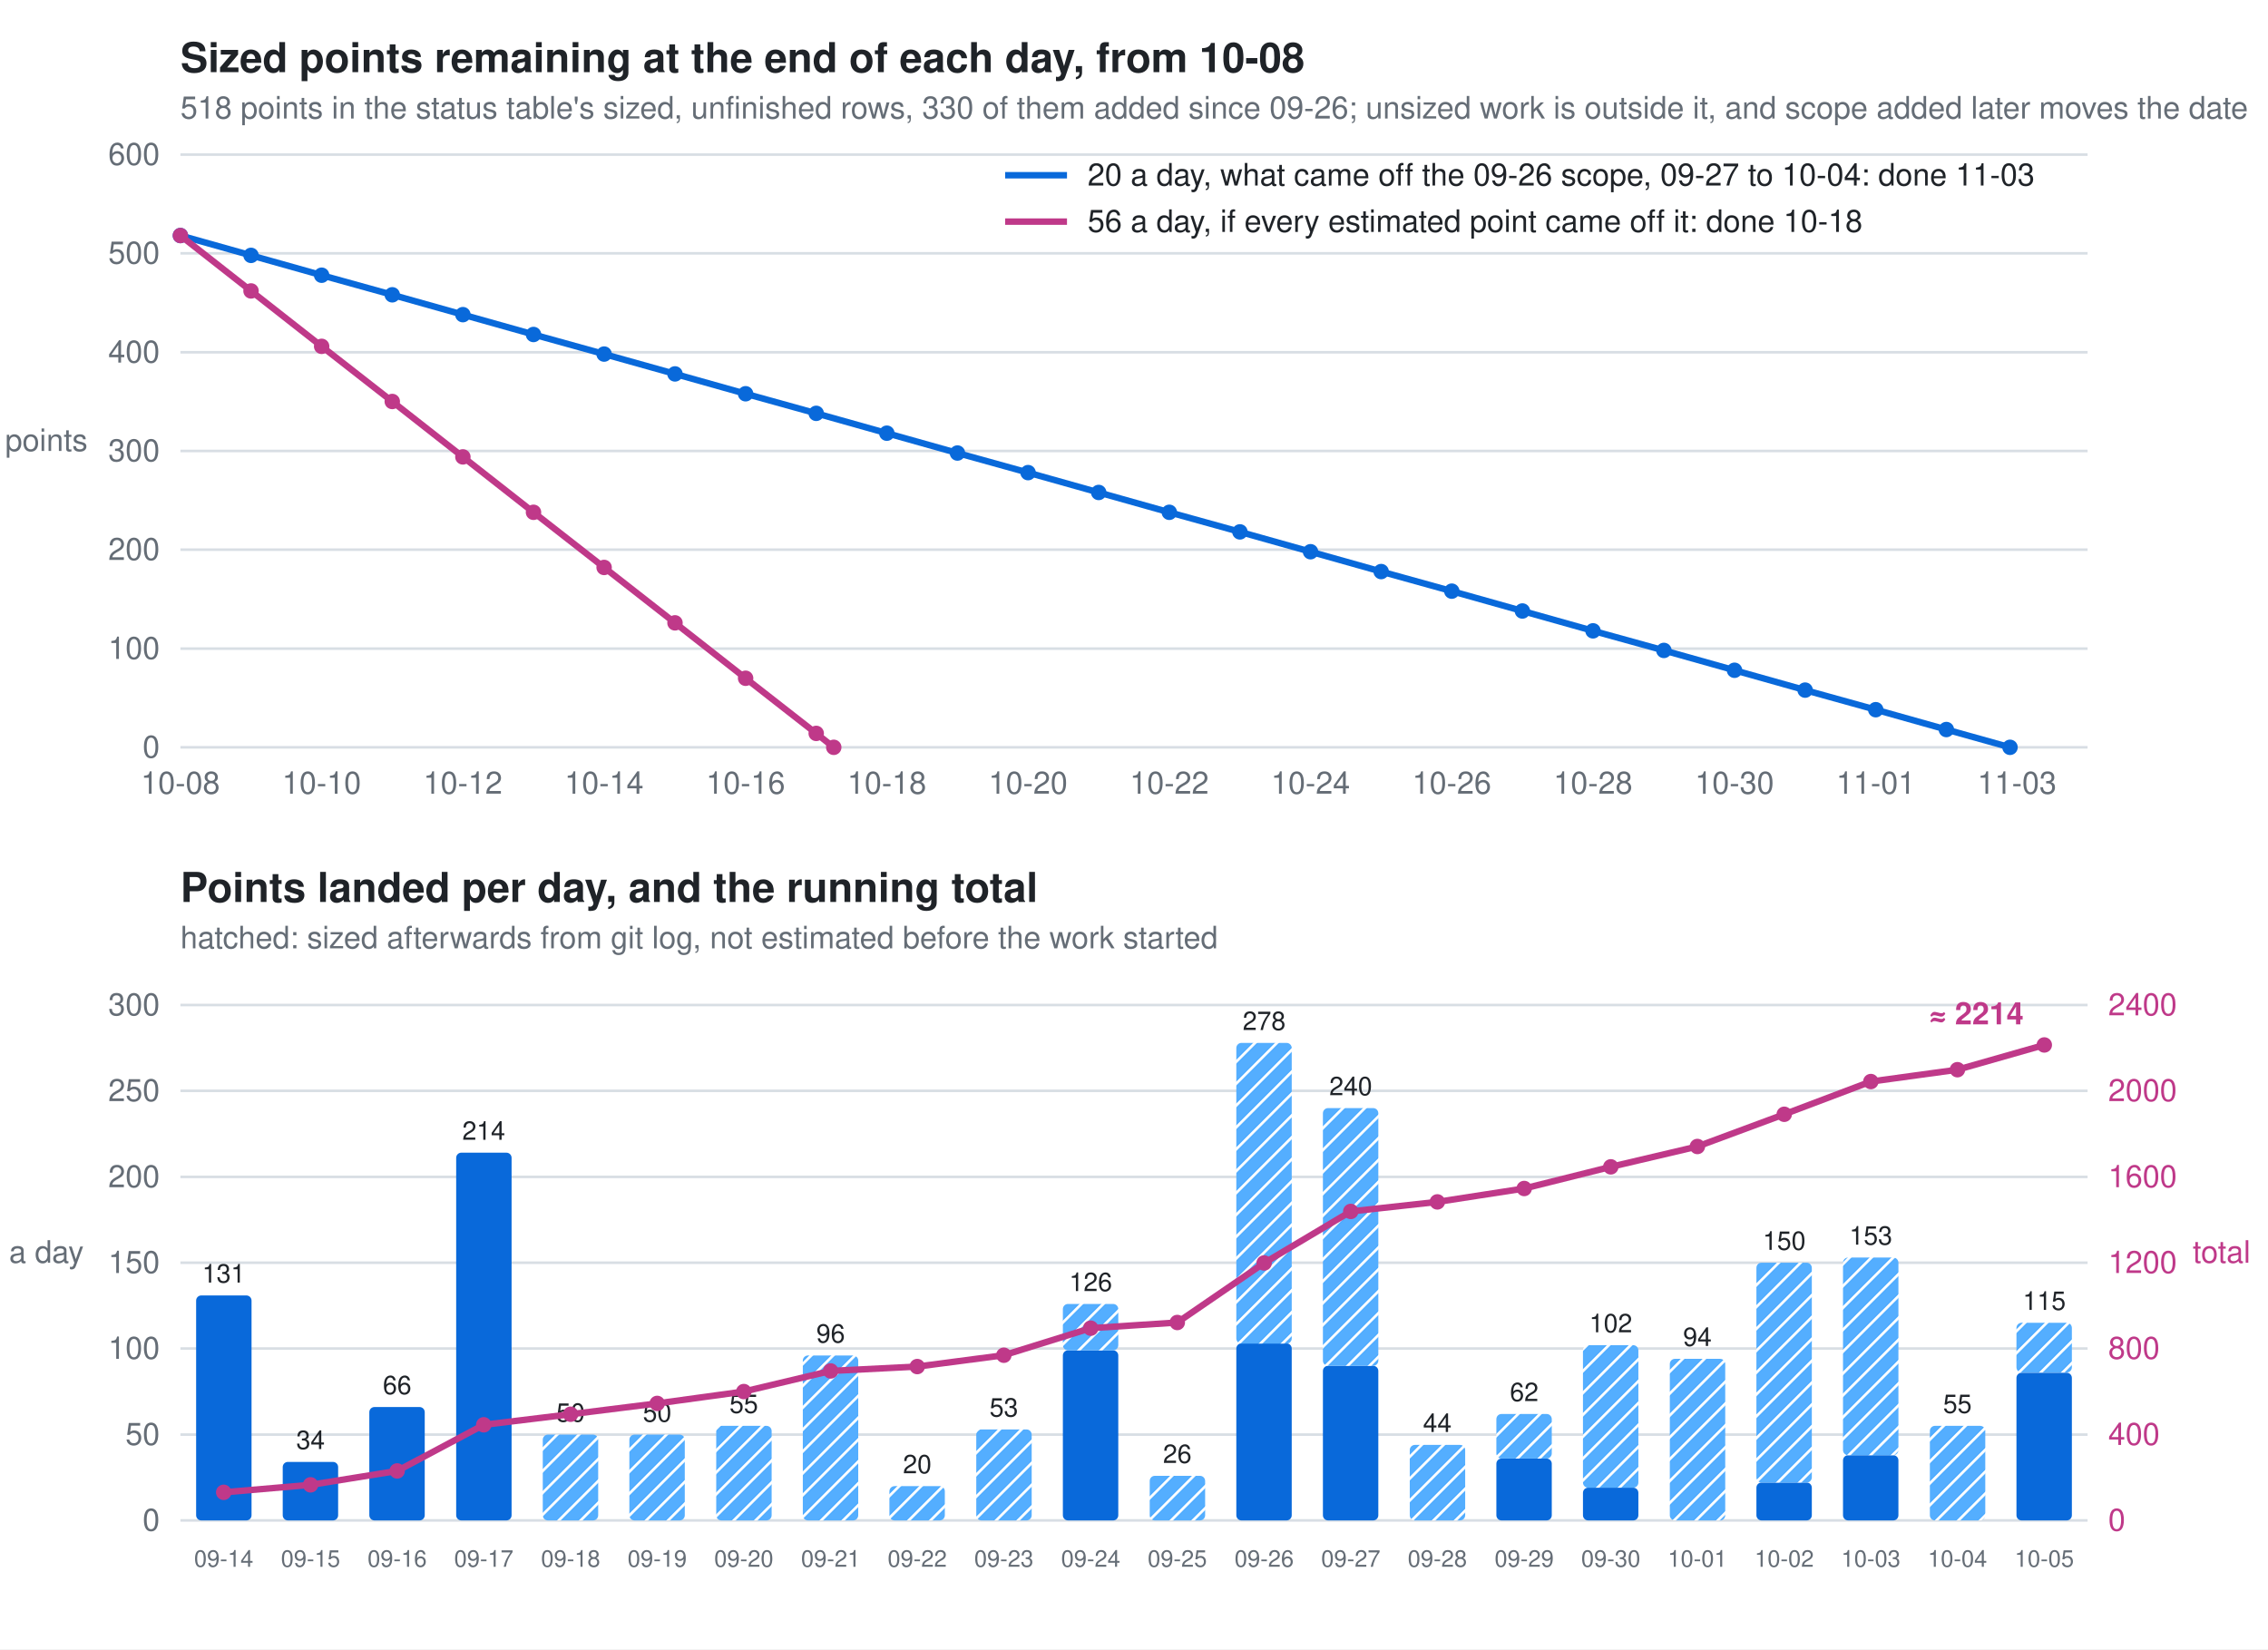
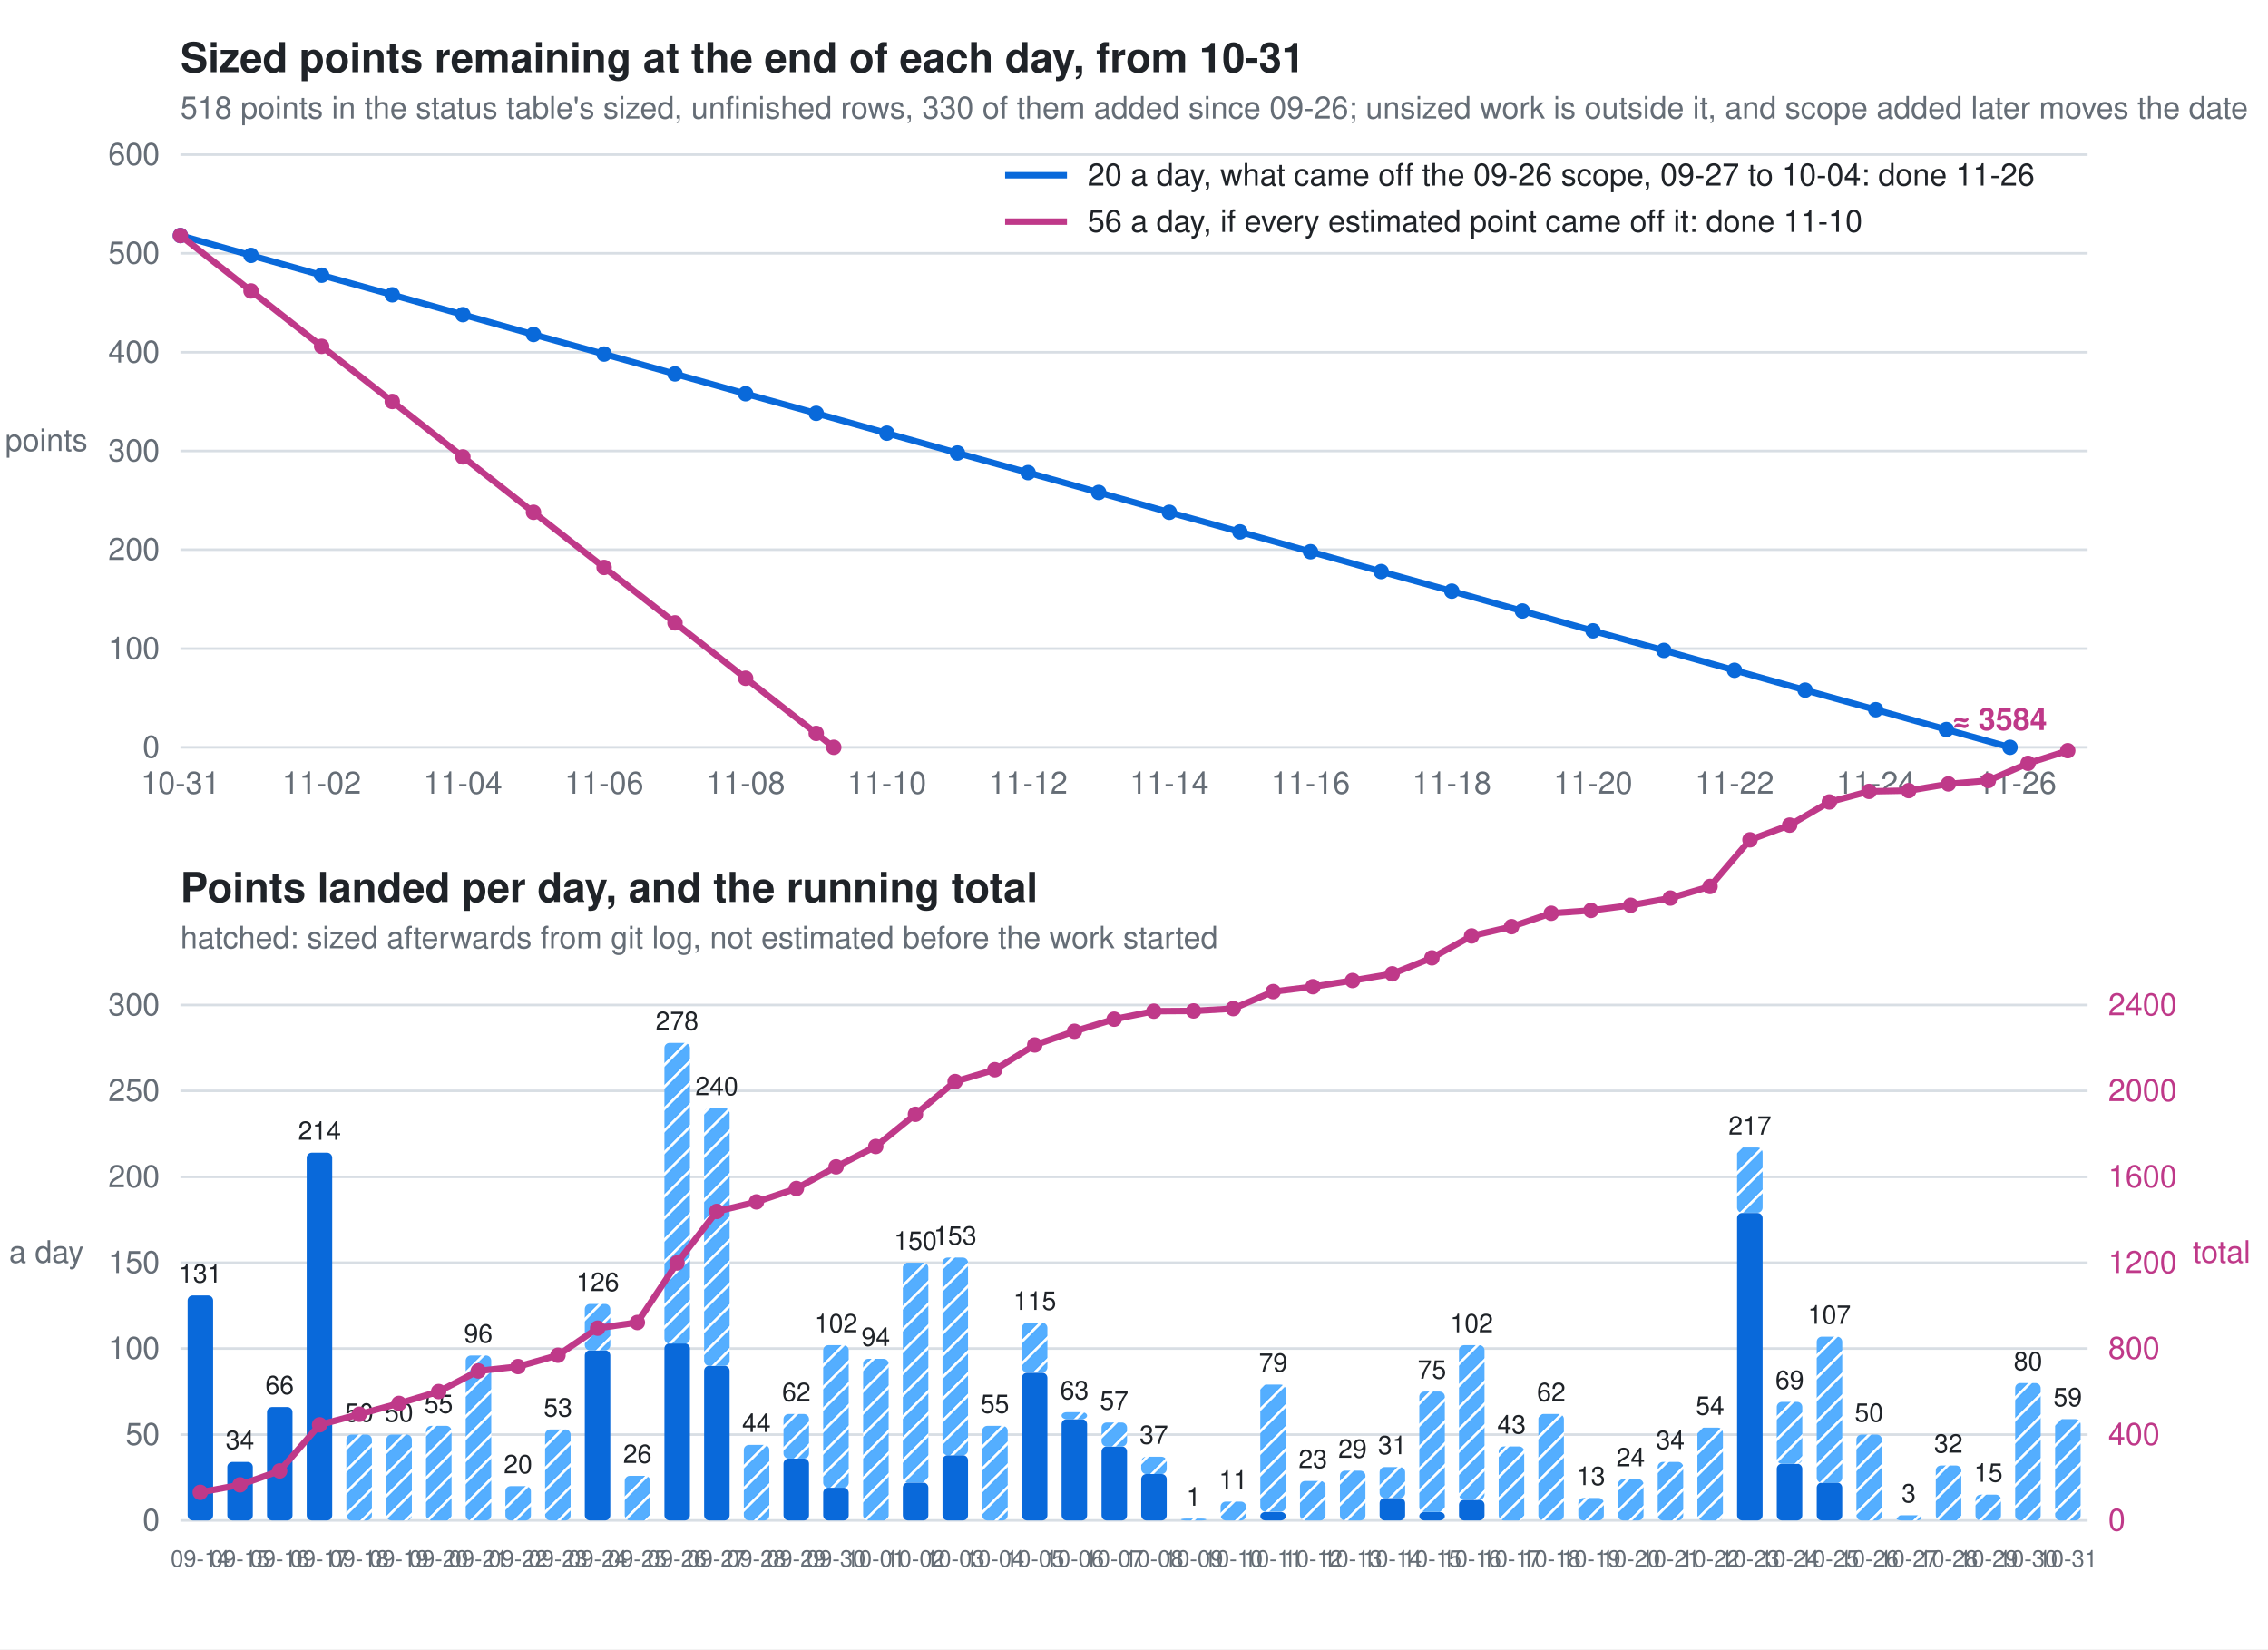
<svg xmlns="http://www.w3.org/2000/svg" width="880" height="640" viewBox="0 0 880 640" font-family="system-ui, -apple-system, 'Segoe UI', Helvetica, Arial, sans-serif" font-size="12" fill="#1f2328">
  <rect width="880" height="640" fill="#ffffff" />
-   <text x="70.0" y="28.0" text-anchor="start" font-size="16" fill="#1f2328" font-weight="bold">Sized points remaining at the end of each day, from 10-08</text>
+   <text x="70.0" y="28.0" text-anchor="start" font-size="16" fill="#1f2328" font-weight="bold">Sized points remaining at the end of each day, from 10-31</text>
  <text x="70.0" y="46.0" text-anchor="start" font-size="12" fill="#656d76" font-weight="normal">518 points in the status table's sized, unfinished rows, 330 of them added since 09-26; unsized work is outside it, and scope added later moves the date</text>
  <line x1="70.0" y1="290.0" x2="810.0" y2="290.0" stroke="#d8dee4" stroke-width="1" />
  <text x="62.0" y="294.0" text-anchor="end" font-size="12" fill="#656d76" font-weight="normal">0</text>
  <line x1="70.0" y1="251.7" x2="810.0" y2="251.7" stroke="#d8dee4" stroke-width="1" />
  <text x="62.0" y="255.7" text-anchor="end" font-size="12" fill="#656d76" font-weight="normal">100</text>
  <line x1="70.0" y1="213.3" x2="810.0" y2="213.3" stroke="#d8dee4" stroke-width="1" />
  <text x="62.0" y="217.3" text-anchor="end" font-size="12" fill="#656d76" font-weight="normal">200</text>
  <line x1="70.0" y1="175.0" x2="810.0" y2="175.0" stroke="#d8dee4" stroke-width="1" />
  <text x="62.0" y="179.0" text-anchor="end" font-size="12" fill="#656d76" font-weight="normal">300</text>
  <line x1="70.0" y1="136.7" x2="810.0" y2="136.7" stroke="#d8dee4" stroke-width="1" />
  <text x="62.0" y="140.7" text-anchor="end" font-size="12" fill="#656d76" font-weight="normal">400</text>
  <line x1="70.0" y1="98.3" x2="810.0" y2="98.3" stroke="#d8dee4" stroke-width="1" />
  <text x="62.0" y="102.3" text-anchor="end" font-size="12" fill="#656d76" font-weight="normal">500</text>
  <line x1="70.0" y1="60.0" x2="810.0" y2="60.0" stroke="#d8dee4" stroke-width="1" />
  <text x="62.0" y="64.0" text-anchor="end" font-size="12" fill="#656d76" font-weight="normal">600</text>
-   <text x="70.0" y="308.0" text-anchor="middle" font-size="12" fill="#656d76" font-weight="normal">10-08</text>
-   <text x="124.8" y="308.0" text-anchor="middle" font-size="12" fill="#656d76" font-weight="normal">10-10</text>
-   <text x="179.6" y="308.0" text-anchor="middle" font-size="12" fill="#656d76" font-weight="normal">10-12</text>
-   <text x="234.4" y="308.0" text-anchor="middle" font-size="12" fill="#656d76" font-weight="normal">10-14</text>
-   <text x="289.3" y="308.0" text-anchor="middle" font-size="12" fill="#656d76" font-weight="normal">10-16</text>
-   <text x="344.1" y="308.0" text-anchor="middle" font-size="12" fill="#656d76" font-weight="normal">10-18</text>
-   <text x="398.9" y="308.0" text-anchor="middle" font-size="12" fill="#656d76" font-weight="normal">10-20</text>
-   <text x="453.7" y="308.0" text-anchor="middle" font-size="12" fill="#656d76" font-weight="normal">10-22</text>
-   <text x="508.5" y="308.0" text-anchor="middle" font-size="12" fill="#656d76" font-weight="normal">10-24</text>
-   <text x="563.3" y="308.0" text-anchor="middle" font-size="12" fill="#656d76" font-weight="normal">10-26</text>
-   <text x="618.1" y="308.0" text-anchor="middle" font-size="12" fill="#656d76" font-weight="normal">10-28</text>
-   <text x="673.0" y="308.0" text-anchor="middle" font-size="12" fill="#656d76" font-weight="normal">10-30</text>
-   <text x="727.8" y="308.0" text-anchor="middle" font-size="12" fill="#656d76" font-weight="normal">11-01</text>
-   <text x="782.6" y="308.0" text-anchor="middle" font-size="12" fill="#656d76" font-weight="normal">11-03</text>
+   <text x="70.0" y="308.0" text-anchor="middle" font-size="12" fill="#656d76" font-weight="normal">10-31</text>
+   <text x="124.8" y="308.0" text-anchor="middle" font-size="12" fill="#656d76" font-weight="normal">11-02</text>
+   <text x="179.6" y="308.0" text-anchor="middle" font-size="12" fill="#656d76" font-weight="normal">11-04</text>
+   <text x="234.4" y="308.0" text-anchor="middle" font-size="12" fill="#656d76" font-weight="normal">11-06</text>
+   <text x="289.3" y="308.0" text-anchor="middle" font-size="12" fill="#656d76" font-weight="normal">11-08</text>
+   <text x="344.1" y="308.0" text-anchor="middle" font-size="12" fill="#656d76" font-weight="normal">11-10</text>
+   <text x="398.9" y="308.0" text-anchor="middle" font-size="12" fill="#656d76" font-weight="normal">11-12</text>
+   <text x="453.7" y="308.0" text-anchor="middle" font-size="12" fill="#656d76" font-weight="normal">11-14</text>
+   <text x="508.5" y="308.0" text-anchor="middle" font-size="12" fill="#656d76" font-weight="normal">11-16</text>
+   <text x="563.3" y="308.0" text-anchor="middle" font-size="12" fill="#656d76" font-weight="normal">11-18</text>
+   <text x="618.1" y="308.0" text-anchor="middle" font-size="12" fill="#656d76" font-weight="normal">11-20</text>
+   <text x="673.0" y="308.0" text-anchor="middle" font-size="12" fill="#656d76" font-weight="normal">11-22</text>
+   <text x="727.8" y="308.0" text-anchor="middle" font-size="12" fill="#656d76" font-weight="normal">11-24</text>
+   <text x="782.6" y="308.0" text-anchor="middle" font-size="12" fill="#656d76" font-weight="normal">11-26</text>
  <text x="18.0" y="175.0" text-anchor="middle" font-size="12" fill="#656d76" font-weight="normal">points</text>
  <polyline points="70.0,91.4 97.4,99.1 124.8,106.8 152.2,114.4 179.6,122.1 207.0,129.8 234.4,137.4 261.9,145.1 289.3,152.8 316.7,160.4 344.1,168.1 371.5,175.8 398.9,183.4 426.3,191.1 453.7,198.8 481.1,206.4 508.5,214.1 535.9,221.8 563.3,229.4 590.7,237.1 618.1,244.8 645.6,252.4 673.0,260.1 700.4,267.8 727.8,275.4 755.2,283.1 779.9,290.0" fill="none" stroke="#0969da" stroke-width="2.5" stroke-linejoin="round" />
  <circle cx="70.0" cy="91.4" r="3" fill="#0969da" />
  <circle cx="97.4" cy="99.1" r="3" fill="#0969da" />
  <circle cx="124.8" cy="106.8" r="3" fill="#0969da" />
  <circle cx="152.2" cy="114.4" r="3" fill="#0969da" />
  <circle cx="179.6" cy="122.1" r="3" fill="#0969da" />
  <circle cx="207.0" cy="129.8" r="3" fill="#0969da" />
  <circle cx="234.4" cy="137.4" r="3" fill="#0969da" />
  <circle cx="261.9" cy="145.1" r="3" fill="#0969da" />
  <circle cx="289.3" cy="152.8" r="3" fill="#0969da" />
  <circle cx="316.7" cy="160.4" r="3" fill="#0969da" />
  <circle cx="344.1" cy="168.1" r="3" fill="#0969da" />
  <circle cx="371.5" cy="175.8" r="3" fill="#0969da" />
  <circle cx="398.9" cy="183.4" r="3" fill="#0969da" />
  <circle cx="426.3" cy="191.1" r="3" fill="#0969da" />
  <circle cx="453.7" cy="198.8" r="3" fill="#0969da" />
  <circle cx="481.1" cy="206.4" r="3" fill="#0969da" />
  <circle cx="508.5" cy="214.1" r="3" fill="#0969da" />
  <circle cx="535.9" cy="221.8" r="3" fill="#0969da" />
  <circle cx="563.3" cy="229.4" r="3" fill="#0969da" />
  <circle cx="590.7" cy="237.1" r="3" fill="#0969da" />
  <circle cx="618.1" cy="244.8" r="3" fill="#0969da" />
  <circle cx="645.6" cy="252.4" r="3" fill="#0969da" />
  <circle cx="673.0" cy="260.1" r="3" fill="#0969da" />
  <circle cx="700.4" cy="267.8" r="3" fill="#0969da" />
  <circle cx="727.8" cy="275.4" r="3" fill="#0969da" />
  <circle cx="755.2" cy="283.1" r="3" fill="#0969da" />
  <circle cx="779.9" cy="290.0" r="3" fill="#0969da" />
  <line x1="390.0" y1="68.0" x2="414.0" y2="68.0" stroke="#0969da" stroke-width="2.5" />
-   <text x="422.0" y="72.0" text-anchor="start" font-size="12" fill="#1f2328" font-weight="normal">20 a day, what came off the 09-26 scope, 09-27 to 10-04: done 11-03</text>
+   <text x="422.0" y="72.0" text-anchor="start" font-size="12" fill="#1f2328" font-weight="normal">20 a day, what came off the 09-26 scope, 09-27 to 10-04: done 11-26</text>
  <polyline points="70.0,91.4 97.4,112.9 124.8,134.4 152.2,155.8 179.6,177.3 207.0,198.8 234.4,220.2 261.9,241.7 289.3,263.2 316.7,284.6 323.5,290.0" fill="none" stroke="#bf3989" stroke-width="2.5" stroke-linejoin="round" />
  <circle cx="70.0" cy="91.4" r="3" fill="#bf3989" />
  <circle cx="97.4" cy="112.9" r="3" fill="#bf3989" />
  <circle cx="124.8" cy="134.4" r="3" fill="#bf3989" />
  <circle cx="152.2" cy="155.8" r="3" fill="#bf3989" />
  <circle cx="179.6" cy="177.3" r="3" fill="#bf3989" />
  <circle cx="207.0" cy="198.8" r="3" fill="#bf3989" />
  <circle cx="234.4" cy="220.2" r="3" fill="#bf3989" />
  <circle cx="261.9" cy="241.7" r="3" fill="#bf3989" />
  <circle cx="289.3" cy="263.2" r="3" fill="#bf3989" />
  <circle cx="316.7" cy="284.6" r="3" fill="#bf3989" />
  <circle cx="323.5" cy="290.0" r="3" fill="#bf3989" />
  <line x1="390.0" y1="86.0" x2="414.0" y2="86.0" stroke="#bf3989" stroke-width="2.5" />
-   <text x="422.0" y="90.0" text-anchor="start" font-size="12" fill="#1f2328" font-weight="normal">56 a day, if every estimated point came off it: done 10-18</text>
+   <text x="422.0" y="90.0" text-anchor="start" font-size="12" fill="#1f2328" font-weight="normal">56 a day, if every estimated point came off it: done 11-10</text>
  <text x="70.0" y="350.0" text-anchor="start" font-size="16" fill="#1f2328" font-weight="bold">Points landed per day, and the running total</text>
  <text x="70.0" y="368.0" text-anchor="start" font-size="12" fill="#656d76" font-weight="normal">hatched: sized afterwards from git log, not estimated before the work started</text>
  <defs>
    <pattern id="hatch" width="6" height="6" patternUnits="userSpaceOnUse" patternTransform="rotate(45)">
      <rect width="6" height="6" fill="#54aeff" />
      <line x1="0" y1="0" x2="0" y2="6" stroke="#ffffff" stroke-width="2" />
    </pattern>
  </defs>
  <line x1="70.0" y1="590.0" x2="810.0" y2="590.0" stroke="#d8dee4" stroke-width="1" />
  <text x="62.0" y="594.0" text-anchor="end" font-size="12" fill="#656d76" font-weight="normal">0</text>
  <line x1="70.0" y1="556.7" x2="810.0" y2="556.7" stroke="#d8dee4" stroke-width="1" />
  <text x="62.0" y="560.7" text-anchor="end" font-size="12" fill="#656d76" font-weight="normal">50</text>
  <line x1="70.0" y1="523.3" x2="810.0" y2="523.3" stroke="#d8dee4" stroke-width="1" />
  <text x="62.0" y="527.3" text-anchor="end" font-size="12" fill="#656d76" font-weight="normal">100</text>
  <line x1="70.0" y1="490.0" x2="810.0" y2="490.0" stroke="#d8dee4" stroke-width="1" />
  <text x="62.0" y="494.0" text-anchor="end" font-size="12" fill="#656d76" font-weight="normal">150</text>
  <line x1="70.0" y1="456.7" x2="810.0" y2="456.7" stroke="#d8dee4" stroke-width="1" />
  <text x="62.0" y="460.7" text-anchor="end" font-size="12" fill="#656d76" font-weight="normal">200</text>
  <line x1="70.0" y1="423.3" x2="810.0" y2="423.3" stroke="#d8dee4" stroke-width="1" />
  <text x="62.0" y="427.3" text-anchor="end" font-size="12" fill="#656d76" font-weight="normal">250</text>
  <line x1="70.0" y1="390.0" x2="810.0" y2="390.0" stroke="#d8dee4" stroke-width="1" />
  <text x="62.0" y="394.0" text-anchor="end" font-size="12" fill="#656d76" font-weight="normal">300</text>
  <text x="818.0" y="594.0" text-anchor="start" font-size="12" fill="#bf3989" font-weight="normal">0</text>
  <text x="818.0" y="560.7" text-anchor="start" font-size="12" fill="#bf3989" font-weight="normal">400</text>
  <text x="818.0" y="527.3" text-anchor="start" font-size="12" fill="#bf3989" font-weight="normal">800</text>
  <text x="818.0" y="494.0" text-anchor="start" font-size="12" fill="#bf3989" font-weight="normal">1200</text>
  <text x="818.0" y="460.7" text-anchor="start" font-size="12" fill="#bf3989" font-weight="normal">1600</text>
  <text x="818.0" y="427.3" text-anchor="start" font-size="12" fill="#bf3989" font-weight="normal">2000</text>
  <text x="818.0" y="394.0" text-anchor="start" font-size="12" fill="#bf3989" font-weight="normal">2400</text>
  <text x="18.0" y="490.0" text-anchor="middle" font-size="12" fill="#656d76" font-weight="normal">a day</text>
  <text x="862.0" y="490.0" text-anchor="middle" font-size="12" fill="#bf3989" font-weight="normal">total</text>
-   <rect x="76.1" y="502.7" width="21.5" height="87.3" rx="2" fill="#0969da" />
-   <text x="86.8" y="497.7" text-anchor="middle" font-size="10" fill="#1f2328" font-weight="normal">131</text>
-   <text x="86.8" y="608.0" text-anchor="middle" font-size="9" fill="#656d76" font-weight="normal">09-14</text>
-   <rect x="109.7" y="567.3" width="21.5" height="22.7" rx="2" fill="#0969da" />
-   <text x="120.5" y="562.3" text-anchor="middle" font-size="10" fill="#1f2328" font-weight="normal">34</text>
-   <text x="120.5" y="608.0" text-anchor="middle" font-size="9" fill="#656d76" font-weight="normal">09-15</text>
-   <rect x="143.3" y="546.0" width="21.5" height="44.0" rx="2" fill="#0969da" />
-   <text x="154.1" y="541.0" text-anchor="middle" font-size="10" fill="#1f2328" font-weight="normal">66</text>
-   <text x="154.1" y="608.0" text-anchor="middle" font-size="9" fill="#656d76" font-weight="normal">09-16</text>
-   <rect x="177.0" y="447.3" width="21.5" height="142.7" rx="2" fill="#0969da" />
-   <text x="187.7" y="442.3" text-anchor="middle" font-size="10" fill="#1f2328" font-weight="normal">214</text>
-   <text x="187.7" y="608.0" text-anchor="middle" font-size="9" fill="#656d76" font-weight="normal">09-17</text>
-   <rect x="210.6" y="556.7" width="21.5" height="33.3" rx="2" fill="url(#hatch)" />
-   <text x="221.4" y="551.7" text-anchor="middle" font-size="10" fill="#1f2328" font-weight="normal">50</text>
-   <text x="221.4" y="608.0" text-anchor="middle" font-size="9" fill="#656d76" font-weight="normal">09-18</text>
-   <rect x="244.2" y="556.7" width="21.5" height="33.3" rx="2" fill="url(#hatch)" />
-   <text x="255.0" y="551.7" text-anchor="middle" font-size="10" fill="#1f2328" font-weight="normal">50</text>
-   <text x="255.0" y="608.0" text-anchor="middle" font-size="9" fill="#656d76" font-weight="normal">09-19</text>
-   <rect x="277.9" y="553.3" width="21.5" height="36.7" rx="2" fill="url(#hatch)" />
-   <text x="288.6" y="548.3" text-anchor="middle" font-size="10" fill="#1f2328" font-weight="normal">55</text>
-   <text x="288.6" y="608.0" text-anchor="middle" font-size="9" fill="#656d76" font-weight="normal">09-20</text>
-   <rect x="311.5" y="526.0" width="21.5" height="64.0" rx="2" fill="url(#hatch)" />
-   <text x="322.3" y="521.0" text-anchor="middle" font-size="10" fill="#1f2328" font-weight="normal">96</text>
-   <text x="322.3" y="608.0" text-anchor="middle" font-size="9" fill="#656d76" font-weight="normal">09-21</text>
-   <rect x="345.1" y="576.7" width="21.5" height="13.3" rx="2" fill="url(#hatch)" />
-   <text x="355.9" y="571.7" text-anchor="middle" font-size="10" fill="#1f2328" font-weight="normal">20</text>
-   <text x="355.9" y="608.0" text-anchor="middle" font-size="9" fill="#656d76" font-weight="normal">09-22</text>
-   <rect x="378.8" y="554.7" width="21.5" height="35.3" rx="2" fill="url(#hatch)" />
-   <text x="389.5" y="549.7" text-anchor="middle" font-size="10" fill="#1f2328" font-weight="normal">53</text>
-   <text x="389.5" y="608.0" text-anchor="middle" font-size="9" fill="#656d76" font-weight="normal">09-23</text>
-   <rect x="412.4" y="524.0" width="21.5" height="66.0" rx="2" fill="#0969da" />
-   <rect x="412.4" y="506.0" width="21.5" height="18.0" rx="2" fill="url(#hatch)" />
-   <text x="423.2" y="501.0" text-anchor="middle" font-size="10" fill="#1f2328" font-weight="normal">126</text>
-   <text x="423.2" y="608.0" text-anchor="middle" font-size="9" fill="#656d76" font-weight="normal">09-24</text>
-   <rect x="446.1" y="572.7" width="21.5" height="17.3" rx="2" fill="url(#hatch)" />
-   <text x="456.8" y="567.7" text-anchor="middle" font-size="10" fill="#1f2328" font-weight="normal">26</text>
-   <text x="456.8" y="608.0" text-anchor="middle" font-size="9" fill="#656d76" font-weight="normal">09-25</text>
-   <rect x="479.7" y="521.3" width="21.5" height="68.7" rx="2" fill="#0969da" />
-   <rect x="479.7" y="404.7" width="21.5" height="116.7" rx="2" fill="url(#hatch)" />
-   <text x="490.5" y="399.7" text-anchor="middle" font-size="10" fill="#1f2328" font-weight="normal">278</text>
-   <text x="490.5" y="608.0" text-anchor="middle" font-size="9" fill="#656d76" font-weight="normal">09-26</text>
-   <rect x="513.3" y="530.0" width="21.5" height="60.0" rx="2" fill="#0969da" />
-   <rect x="513.3" y="430.0" width="21.5" height="100.0" rx="2" fill="url(#hatch)" />
-   <text x="524.1" y="425.0" text-anchor="middle" font-size="10" fill="#1f2328" font-weight="normal">240</text>
-   <text x="524.1" y="608.0" text-anchor="middle" font-size="9" fill="#656d76" font-weight="normal">09-27</text>
-   <rect x="547.0" y="560.7" width="21.5" height="29.3" rx="2" fill="url(#hatch)" />
-   <text x="557.7" y="555.7" text-anchor="middle" font-size="10" fill="#1f2328" font-weight="normal">44</text>
-   <text x="557.7" y="608.0" text-anchor="middle" font-size="9" fill="#656d76" font-weight="normal">09-28</text>
-   <rect x="580.6" y="566.0" width="21.5" height="24.0" rx="2" fill="#0969da" />
-   <rect x="580.6" y="548.7" width="21.5" height="17.3" rx="2" fill="url(#hatch)" />
-   <text x="591.4" y="543.7" text-anchor="middle" font-size="10" fill="#1f2328" font-weight="normal">62</text>
-   <text x="591.4" y="608.0" text-anchor="middle" font-size="9" fill="#656d76" font-weight="normal">09-29</text>
-   <rect x="614.2" y="577.3" width="21.5" height="12.7" rx="2" fill="#0969da" />
-   <rect x="614.2" y="522.0" width="21.5" height="55.3" rx="2" fill="url(#hatch)" />
-   <text x="625.0" y="517.0" text-anchor="middle" font-size="10" fill="#1f2328" font-weight="normal">102</text>
-   <text x="625.0" y="608.0" text-anchor="middle" font-size="9" fill="#656d76" font-weight="normal">09-30</text>
-   <rect x="647.9" y="527.3" width="21.5" height="62.7" rx="2" fill="url(#hatch)" />
-   <text x="658.6" y="522.3" text-anchor="middle" font-size="10" fill="#1f2328" font-weight="normal">94</text>
-   <text x="658.6" y="608.0" text-anchor="middle" font-size="9" fill="#656d76" font-weight="normal">10-01</text>
-   <rect x="681.5" y="575.3" width="21.5" height="14.7" rx="2" fill="#0969da" />
-   <rect x="681.5" y="490.0" width="21.5" height="85.3" rx="2" fill="url(#hatch)" />
-   <text x="692.3" y="485.0" text-anchor="middle" font-size="10" fill="#1f2328" font-weight="normal">150</text>
-   <text x="692.3" y="608.0" text-anchor="middle" font-size="9" fill="#656d76" font-weight="normal">10-02</text>
-   <rect x="715.1" y="564.7" width="21.5" height="25.3" rx="2" fill="#0969da" />
-   <rect x="715.1" y="488.0" width="21.5" height="76.7" rx="2" fill="url(#hatch)" />
-   <text x="725.9" y="483.0" text-anchor="middle" font-size="10" fill="#1f2328" font-weight="normal">153</text>
-   <text x="725.9" y="608.0" text-anchor="middle" font-size="9" fill="#656d76" font-weight="normal">10-03</text>
-   <rect x="748.8" y="553.3" width="21.5" height="36.7" rx="2" fill="url(#hatch)" />
-   <text x="759.5" y="548.3" text-anchor="middle" font-size="10" fill="#1f2328" font-weight="normal">55</text>
-   <text x="759.5" y="608.0" text-anchor="middle" font-size="9" fill="#656d76" font-weight="normal">10-04</text>
-   <rect x="782.4" y="532.7" width="21.5" height="57.3" rx="2" fill="#0969da" />
-   <rect x="782.4" y="513.3" width="21.5" height="19.3" rx="2" fill="url(#hatch)" />
-   <text x="793.2" y="508.3" text-anchor="middle" font-size="10" fill="#1f2328" font-weight="normal">115</text>
-   <text x="793.2" y="608.0" text-anchor="middle" font-size="9" fill="#656d76" font-weight="normal">10-05</text>
-   <polyline points="86.8,579.1 120.5,576.2 154.1,570.8 187.7,552.9 221.4,548.8 255.0,544.6 288.6,540.0 322.3,532.0 355.9,530.3 389.5,525.9 423.2,515.4 456.8,513.2 490.5,490.1 524.1,470.1 557.7,466.4 591.4,461.2 625.0,452.8 658.6,444.9 692.3,432.4 725.9,419.7 759.5,415.1 793.2,405.5" fill="none" stroke="#bf3989" stroke-width="2.5" stroke-linejoin="round" />
-   <circle cx="86.8" cy="579.1" r="3" fill="#bf3989" />
-   <circle cx="120.5" cy="576.2" r="3" fill="#bf3989" />
-   <circle cx="154.1" cy="570.8" r="3" fill="#bf3989" />
-   <circle cx="187.7" cy="552.9" r="3" fill="#bf3989" />
-   <circle cx="221.4" cy="548.8" r="3" fill="#bf3989" />
-   <circle cx="255.0" cy="544.6" r="3" fill="#bf3989" />
-   <circle cx="288.6" cy="540.0" r="3" fill="#bf3989" />
-   <circle cx="322.3" cy="532.0" r="3" fill="#bf3989" />
-   <circle cx="355.9" cy="530.3" r="3" fill="#bf3989" />
-   <circle cx="389.5" cy="525.9" r="3" fill="#bf3989" />
-   <circle cx="423.2" cy="515.4" r="3" fill="#bf3989" />
-   <circle cx="456.8" cy="513.2" r="3" fill="#bf3989" />
-   <circle cx="490.5" cy="490.1" r="3" fill="#bf3989" />
-   <circle cx="524.1" cy="470.1" r="3" fill="#bf3989" />
-   <circle cx="557.7" cy="466.4" r="3" fill="#bf3989" />
-   <circle cx="591.4" cy="461.2" r="3" fill="#bf3989" />
-   <circle cx="625.0" cy="452.8" r="3" fill="#bf3989" />
-   <circle cx="658.6" cy="444.9" r="3" fill="#bf3989" />
-   <circle cx="692.3" cy="432.4" r="3" fill="#bf3989" />
-   <circle cx="725.9" cy="419.7" r="3" fill="#bf3989" />
-   <circle cx="759.5" cy="415.1" r="3" fill="#bf3989" />
-   <circle cx="793.2" cy="405.5" r="3" fill="#bf3989" />
-   <text x="785.2" y="397.5" text-anchor="end" font-size="12" fill="#bf3989" font-weight="bold">≈ 2214</text>
+   <rect x="72.8" y="502.7" width="9.9" height="87.3" rx="2" fill="#0969da" />
+   <text x="77.7" y="497.7" text-anchor="middle" font-size="10" fill="#1f2328" font-weight="normal">131</text>
+   <text x="77.7" y="608.0" text-anchor="middle" font-size="9" fill="#656d76" font-weight="normal">09-14</text>
+   <rect x="88.2" y="567.3" width="9.9" height="22.7" rx="2" fill="#0969da" />
+   <text x="93.1" y="562.3" text-anchor="middle" font-size="10" fill="#1f2328" font-weight="normal">34</text>
+   <text x="93.1" y="608.0" text-anchor="middle" font-size="9" fill="#656d76" font-weight="normal">09-15</text>
+   <rect x="103.6" y="546.0" width="9.9" height="44.0" rx="2" fill="#0969da" />
+   <text x="108.5" y="541.0" text-anchor="middle" font-size="10" fill="#1f2328" font-weight="normal">66</text>
+   <text x="108.5" y="608.0" text-anchor="middle" font-size="9" fill="#656d76" font-weight="normal">09-16</text>
+   <rect x="119.0" y="447.3" width="9.9" height="142.7" rx="2" fill="#0969da" />
+   <text x="124.0" y="442.3" text-anchor="middle" font-size="10" fill="#1f2328" font-weight="normal">214</text>
+   <text x="124.0" y="608.0" text-anchor="middle" font-size="9" fill="#656d76" font-weight="normal">09-17</text>
+   <rect x="134.4" y="556.7" width="9.9" height="33.3" rx="2" fill="url(#hatch)" />
+   <text x="139.4" y="551.7" text-anchor="middle" font-size="10" fill="#1f2328" font-weight="normal">50</text>
+   <text x="139.4" y="608.0" text-anchor="middle" font-size="9" fill="#656d76" font-weight="normal">09-18</text>
+   <rect x="149.9" y="556.7" width="9.9" height="33.3" rx="2" fill="url(#hatch)" />
+   <text x="154.8" y="551.7" text-anchor="middle" font-size="10" fill="#1f2328" font-weight="normal">50</text>
+   <text x="154.8" y="608.0" text-anchor="middle" font-size="9" fill="#656d76" font-weight="normal">09-19</text>
+   <rect x="165.3" y="553.3" width="9.9" height="36.7" rx="2" fill="url(#hatch)" />
+   <text x="170.2" y="548.3" text-anchor="middle" font-size="10" fill="#1f2328" font-weight="normal">55</text>
+   <text x="170.2" y="608.0" text-anchor="middle" font-size="9" fill="#656d76" font-weight="normal">09-20</text>
+   <rect x="180.7" y="526.0" width="9.9" height="64.0" rx="2" fill="url(#hatch)" />
+   <text x="185.6" y="521.0" text-anchor="middle" font-size="10" fill="#1f2328" font-weight="normal">96</text>
+   <text x="185.6" y="608.0" text-anchor="middle" font-size="9" fill="#656d76" font-weight="normal">09-21</text>
+   <rect x="196.1" y="576.7" width="9.9" height="13.3" rx="2" fill="url(#hatch)" />
+   <text x="201.0" y="571.7" text-anchor="middle" font-size="10" fill="#1f2328" font-weight="normal">20</text>
+   <text x="201.0" y="608.0" text-anchor="middle" font-size="9" fill="#656d76" font-weight="normal">09-22</text>
+   <rect x="211.5" y="554.7" width="9.9" height="35.3" rx="2" fill="url(#hatch)" />
+   <text x="216.5" y="549.7" text-anchor="middle" font-size="10" fill="#1f2328" font-weight="normal">53</text>
+   <text x="216.5" y="608.0" text-anchor="middle" font-size="9" fill="#656d76" font-weight="normal">09-23</text>
+   <rect x="226.9" y="524.0" width="9.9" height="66.0" rx="2" fill="#0969da" />
+   <rect x="226.9" y="506.0" width="9.9" height="18.0" rx="2" fill="url(#hatch)" />
+   <text x="231.9" y="501.0" text-anchor="middle" font-size="10" fill="#1f2328" font-weight="normal">126</text>
+   <text x="231.9" y="608.0" text-anchor="middle" font-size="9" fill="#656d76" font-weight="normal">09-24</text>
+   <rect x="242.4" y="572.7" width="9.9" height="17.3" rx="2" fill="url(#hatch)" />
+   <text x="247.3" y="567.7" text-anchor="middle" font-size="10" fill="#1f2328" font-weight="normal">26</text>
+   <text x="247.3" y="608.0" text-anchor="middle" font-size="9" fill="#656d76" font-weight="normal">09-25</text>
+   <rect x="257.8" y="521.3" width="9.9" height="68.7" rx="2" fill="#0969da" />
+   <rect x="257.8" y="404.7" width="9.9" height="116.7" rx="2" fill="url(#hatch)" />
+   <text x="262.7" y="399.7" text-anchor="middle" font-size="10" fill="#1f2328" font-weight="normal">278</text>
+   <text x="262.7" y="608.0" text-anchor="middle" font-size="9" fill="#656d76" font-weight="normal">09-26</text>
+   <rect x="273.2" y="530.0" width="9.9" height="60.0" rx="2" fill="#0969da" />
+   <rect x="273.2" y="430.0" width="9.9" height="100.0" rx="2" fill="url(#hatch)" />
+   <text x="278.1" y="425.0" text-anchor="middle" font-size="10" fill="#1f2328" font-weight="normal">240</text>
+   <text x="278.1" y="608.0" text-anchor="middle" font-size="9" fill="#656d76" font-weight="normal">09-27</text>
+   <rect x="288.6" y="560.7" width="9.9" height="29.3" rx="2" fill="url(#hatch)" />
+   <text x="293.5" y="555.7" text-anchor="middle" font-size="10" fill="#1f2328" font-weight="normal">44</text>
+   <text x="293.5" y="608.0" text-anchor="middle" font-size="9" fill="#656d76" font-weight="normal">09-28</text>
+   <rect x="304.0" y="566.0" width="9.9" height="24.0" rx="2" fill="#0969da" />
+   <rect x="304.0" y="548.7" width="9.9" height="17.3" rx="2" fill="url(#hatch)" />
+   <text x="309.0" y="543.7" text-anchor="middle" font-size="10" fill="#1f2328" font-weight="normal">62</text>
+   <text x="309.0" y="608.0" text-anchor="middle" font-size="9" fill="#656d76" font-weight="normal">09-29</text>
+   <rect x="319.4" y="577.3" width="9.9" height="12.7" rx="2" fill="#0969da" />
+   <rect x="319.4" y="522.0" width="9.9" height="55.3" rx="2" fill="url(#hatch)" />
+   <text x="324.4" y="517.0" text-anchor="middle" font-size="10" fill="#1f2328" font-weight="normal">102</text>
+   <text x="324.4" y="608.0" text-anchor="middle" font-size="9" fill="#656d76" font-weight="normal">09-30</text>
+   <rect x="334.9" y="527.3" width="9.9" height="62.7" rx="2" fill="url(#hatch)" />
+   <text x="339.8" y="522.3" text-anchor="middle" font-size="10" fill="#1f2328" font-weight="normal">94</text>
+   <text x="339.8" y="608.0" text-anchor="middle" font-size="9" fill="#656d76" font-weight="normal">10-01</text>
+   <rect x="350.3" y="575.3" width="9.9" height="14.7" rx="2" fill="#0969da" />
+   <rect x="350.3" y="490.0" width="9.9" height="85.3" rx="2" fill="url(#hatch)" />
+   <text x="355.2" y="485.0" text-anchor="middle" font-size="10" fill="#1f2328" font-weight="normal">150</text>
+   <text x="355.2" y="608.0" text-anchor="middle" font-size="9" fill="#656d76" font-weight="normal">10-02</text>
+   <rect x="365.7" y="564.7" width="9.9" height="25.3" rx="2" fill="#0969da" />
+   <rect x="365.7" y="488.0" width="9.9" height="76.7" rx="2" fill="url(#hatch)" />
+   <text x="370.6" y="483.0" text-anchor="middle" font-size="10" fill="#1f2328" font-weight="normal">153</text>
+   <text x="370.6" y="608.0" text-anchor="middle" font-size="9" fill="#656d76" font-weight="normal">10-03</text>
+   <rect x="381.1" y="553.3" width="9.9" height="36.7" rx="2" fill="url(#hatch)" />
+   <text x="386.0" y="548.3" text-anchor="middle" font-size="10" fill="#1f2328" font-weight="normal">55</text>
+   <text x="386.0" y="608.0" text-anchor="middle" font-size="9" fill="#656d76" font-weight="normal">10-04</text>
+   <rect x="396.5" y="532.7" width="9.9" height="57.3" rx="2" fill="#0969da" />
+   <rect x="396.5" y="513.3" width="9.9" height="19.3" rx="2" fill="url(#hatch)" />
+   <text x="401.5" y="508.3" text-anchor="middle" font-size="10" fill="#1f2328" font-weight="normal">115</text>
+   <text x="401.5" y="608.0" text-anchor="middle" font-size="9" fill="#656d76" font-weight="normal">10-05</text>
+   <rect x="411.9" y="550.7" width="9.9" height="39.3" rx="2" fill="#0969da" />
+   <rect x="411.9" y="548.0" width="9.9" height="2.7" rx="2" fill="url(#hatch)" />
+   <text x="416.9" y="543.0" text-anchor="middle" font-size="10" fill="#1f2328" font-weight="normal">63</text>
+   <text x="416.9" y="608.0" text-anchor="middle" font-size="9" fill="#656d76" font-weight="normal">10-06</text>
+   <rect x="427.4" y="561.3" width="9.9" height="28.7" rx="2" fill="#0969da" />
+   <rect x="427.4" y="552.0" width="9.9" height="9.3" rx="2" fill="url(#hatch)" />
+   <text x="432.3" y="547.0" text-anchor="middle" font-size="10" fill="#1f2328" font-weight="normal">57</text>
+   <text x="432.3" y="608.0" text-anchor="middle" font-size="9" fill="#656d76" font-weight="normal">10-07</text>
+   <rect x="442.8" y="572.0" width="9.9" height="18.0" rx="2" fill="#0969da" />
+   <rect x="442.8" y="565.3" width="9.9" height="6.7" rx="2" fill="url(#hatch)" />
+   <text x="447.7" y="560.3" text-anchor="middle" font-size="10" fill="#1f2328" font-weight="normal">37</text>
+   <text x="447.7" y="608.0" text-anchor="middle" font-size="9" fill="#656d76" font-weight="normal">10-08</text>
+   <rect x="458.2" y="589.3" width="9.9" height="0.7" rx="2" fill="url(#hatch)" />
+   <text x="463.1" y="584.3" text-anchor="middle" font-size="10" fill="#1f2328" font-weight="normal">1</text>
+   <text x="463.1" y="608.0" text-anchor="middle" font-size="9" fill="#656d76" font-weight="normal">10-09</text>
+   <rect x="473.6" y="582.7" width="9.9" height="7.3" rx="2" fill="url(#hatch)" />
+   <text x="478.5" y="577.7" text-anchor="middle" font-size="10" fill="#1f2328" font-weight="normal">11</text>
+   <text x="478.5" y="608.0" text-anchor="middle" font-size="9" fill="#656d76" font-weight="normal">10-10</text>
+   <rect x="489.0" y="586.7" width="9.9" height="3.3" rx="2" fill="#0969da" />
+   <rect x="489.0" y="537.3" width="9.9" height="49.3" rx="2" fill="url(#hatch)" />
+   <text x="494.0" y="532.3" text-anchor="middle" font-size="10" fill="#1f2328" font-weight="normal">79</text>
+   <text x="494.0" y="608.0" text-anchor="middle" font-size="9" fill="#656d76" font-weight="normal">10-11</text>
+   <rect x="504.4" y="574.7" width="9.9" height="15.3" rx="2" fill="url(#hatch)" />
+   <text x="509.4" y="569.7" text-anchor="middle" font-size="10" fill="#1f2328" font-weight="normal">23</text>
+   <text x="509.4" y="608.0" text-anchor="middle" font-size="9" fill="#656d76" font-weight="normal">10-12</text>
+   <rect x="519.9" y="570.7" width="9.9" height="19.3" rx="2" fill="url(#hatch)" />
+   <text x="524.8" y="565.7" text-anchor="middle" font-size="10" fill="#1f2328" font-weight="normal">29</text>
+   <text x="524.8" y="608.0" text-anchor="middle" font-size="9" fill="#656d76" font-weight="normal">10-13</text>
+   <rect x="535.3" y="581.3" width="9.9" height="8.7" rx="2" fill="#0969da" />
+   <rect x="535.3" y="569.3" width="9.9" height="12.0" rx="2" fill="url(#hatch)" />
+   <text x="540.2" y="564.3" text-anchor="middle" font-size="10" fill="#1f2328" font-weight="normal">31</text>
+   <text x="540.2" y="608.0" text-anchor="middle" font-size="9" fill="#656d76" font-weight="normal">10-14</text>
+   <rect x="550.7" y="586.7" width="9.9" height="3.3" rx="2" fill="#0969da" />
+   <rect x="550.7" y="540.0" width="9.9" height="46.7" rx="2" fill="url(#hatch)" />
+   <text x="555.6" y="535.0" text-anchor="middle" font-size="10" fill="#1f2328" font-weight="normal">75</text>
+   <text x="555.6" y="608.0" text-anchor="middle" font-size="9" fill="#656d76" font-weight="normal">10-15</text>
+   <rect x="566.1" y="582.0" width="9.9" height="8.0" rx="2" fill="#0969da" />
+   <rect x="566.1" y="522.0" width="9.9" height="60.0" rx="2" fill="url(#hatch)" />
+   <text x="571.0" y="517.0" text-anchor="middle" font-size="10" fill="#1f2328" font-weight="normal">102</text>
+   <text x="571.0" y="608.0" text-anchor="middle" font-size="9" fill="#656d76" font-weight="normal">10-16</text>
+   <rect x="581.5" y="561.3" width="9.9" height="28.7" rx="2" fill="url(#hatch)" />
+   <text x="586.5" y="556.3" text-anchor="middle" font-size="10" fill="#1f2328" font-weight="normal">43</text>
+   <text x="586.5" y="608.0" text-anchor="middle" font-size="9" fill="#656d76" font-weight="normal">10-17</text>
+   <rect x="596.9" y="548.7" width="9.9" height="41.3" rx="2" fill="url(#hatch)" />
+   <text x="601.9" y="543.7" text-anchor="middle" font-size="10" fill="#1f2328" font-weight="normal">62</text>
+   <text x="601.9" y="608.0" text-anchor="middle" font-size="9" fill="#656d76" font-weight="normal">10-18</text>
+   <rect x="612.4" y="581.3" width="9.9" height="8.7" rx="2" fill="url(#hatch)" />
+   <text x="617.3" y="576.3" text-anchor="middle" font-size="10" fill="#1f2328" font-weight="normal">13</text>
+   <text x="617.3" y="608.0" text-anchor="middle" font-size="9" fill="#656d76" font-weight="normal">10-19</text>
+   <rect x="627.8" y="574.0" width="9.9" height="16.0" rx="2" fill="url(#hatch)" />
+   <text x="632.7" y="569.0" text-anchor="middle" font-size="10" fill="#1f2328" font-weight="normal">24</text>
+   <text x="632.7" y="608.0" text-anchor="middle" font-size="9" fill="#656d76" font-weight="normal">10-20</text>
+   <rect x="643.2" y="567.3" width="9.9" height="22.7" rx="2" fill="url(#hatch)" />
+   <text x="648.1" y="562.3" text-anchor="middle" font-size="10" fill="#1f2328" font-weight="normal">34</text>
+   <text x="648.1" y="608.0" text-anchor="middle" font-size="9" fill="#656d76" font-weight="normal">10-21</text>
+   <rect x="658.6" y="554.0" width="9.9" height="36.0" rx="2" fill="url(#hatch)" />
+   <text x="663.5" y="549.0" text-anchor="middle" font-size="10" fill="#1f2328" font-weight="normal">54</text>
+   <text x="663.5" y="608.0" text-anchor="middle" font-size="9" fill="#656d76" font-weight="normal">10-22</text>
+   <rect x="674.0" y="470.7" width="9.9" height="119.3" rx="2" fill="#0969da" />
+   <rect x="674.0" y="445.3" width="9.9" height="25.3" rx="2" fill="url(#hatch)" />
+   <text x="679.0" y="440.3" text-anchor="middle" font-size="10" fill="#1f2328" font-weight="normal">217</text>
+   <text x="679.0" y="608.0" text-anchor="middle" font-size="9" fill="#656d76" font-weight="normal">10-23</text>
+   <rect x="689.4" y="568.0" width="9.9" height="22.0" rx="2" fill="#0969da" />
+   <rect x="689.4" y="544.0" width="9.9" height="24.0" rx="2" fill="url(#hatch)" />
+   <text x="694.4" y="539.0" text-anchor="middle" font-size="10" fill="#1f2328" font-weight="normal">69</text>
+   <text x="694.4" y="608.0" text-anchor="middle" font-size="9" fill="#656d76" font-weight="normal">10-24</text>
+   <rect x="704.9" y="575.3" width="9.9" height="14.7" rx="2" fill="#0969da" />
+   <rect x="704.9" y="518.7" width="9.9" height="56.7" rx="2" fill="url(#hatch)" />
+   <text x="709.8" y="513.7" text-anchor="middle" font-size="10" fill="#1f2328" font-weight="normal">107</text>
+   <text x="709.8" y="608.0" text-anchor="middle" font-size="9" fill="#656d76" font-weight="normal">10-25</text>
+   <rect x="720.3" y="556.7" width="9.9" height="33.3" rx="2" fill="url(#hatch)" />
+   <text x="725.2" y="551.7" text-anchor="middle" font-size="10" fill="#1f2328" font-weight="normal">50</text>
+   <text x="725.2" y="608.0" text-anchor="middle" font-size="9" fill="#656d76" font-weight="normal">10-26</text>
+   <rect x="735.7" y="588.0" width="9.9" height="2.0" rx="2" fill="url(#hatch)" />
+   <text x="740.6" y="583.0" text-anchor="middle" font-size="10" fill="#1f2328" font-weight="normal">3</text>
+   <text x="740.6" y="608.0" text-anchor="middle" font-size="9" fill="#656d76" font-weight="normal">10-27</text>
+   <rect x="751.1" y="568.7" width="9.9" height="21.3" rx="2" fill="url(#hatch)" />
+   <text x="756.0" y="563.7" text-anchor="middle" font-size="10" fill="#1f2328" font-weight="normal">32</text>
+   <text x="756.0" y="608.0" text-anchor="middle" font-size="9" fill="#656d76" font-weight="normal">10-28</text>
+   <rect x="766.5" y="580.0" width="9.9" height="10.0" rx="2" fill="url(#hatch)" />
+   <text x="771.5" y="575.0" text-anchor="middle" font-size="10" fill="#1f2328" font-weight="normal">15</text>
+   <text x="771.5" y="608.0" text-anchor="middle" font-size="9" fill="#656d76" font-weight="normal">10-29</text>
+   <rect x="781.9" y="536.7" width="9.9" height="53.3" rx="2" fill="url(#hatch)" />
+   <text x="786.9" y="531.7" text-anchor="middle" font-size="10" fill="#1f2328" font-weight="normal">80</text>
+   <text x="786.9" y="608.0" text-anchor="middle" font-size="9" fill="#656d76" font-weight="normal">10-30</text>
+   <rect x="797.4" y="550.7" width="9.9" height="39.3" rx="2" fill="url(#hatch)" />
+   <text x="802.3" y="545.7" text-anchor="middle" font-size="10" fill="#1f2328" font-weight="normal">59</text>
+   <text x="802.3" y="608.0" text-anchor="middle" font-size="9" fill="#656d76" font-weight="normal">10-31</text>
+   <polyline points="77.7,579.1 93.1,576.2 108.5,570.8 124.0,552.9 139.4,548.8 154.8,544.6 170.2,540.0 185.6,532.0 201.0,530.3 216.5,525.9 231.9,515.4 247.3,513.2 262.7,490.1 278.1,470.1 293.5,466.4 309.0,461.2 324.4,452.8 339.8,444.9 355.2,432.4 370.6,419.7 386.0,415.1 401.5,405.5 416.9,400.2 432.3,395.5 447.7,392.4 463.1,392.3 478.5,391.4 494.0,384.8 509.4,382.9 524.8,380.5 540.2,377.9 555.6,371.7 571.0,363.2 586.5,359.6 601.9,354.4 617.3,353.3 632.7,351.3 648.1,348.5 663.5,344.0 679.0,325.9 694.4,320.2 709.8,311.2 725.2,307.1 740.6,306.8 756.0,304.2 771.5,302.9 786.9,296.2 802.3,291.3" fill="none" stroke="#bf3989" stroke-width="2.5" stroke-linejoin="round" />
+   <circle cx="77.7" cy="579.1" r="3" fill="#bf3989" />
+   <circle cx="93.1" cy="576.2" r="3" fill="#bf3989" />
+   <circle cx="108.5" cy="570.8" r="3" fill="#bf3989" />
+   <circle cx="124.0" cy="552.9" r="3" fill="#bf3989" />
+   <circle cx="139.4" cy="548.8" r="3" fill="#bf3989" />
+   <circle cx="154.8" cy="544.6" r="3" fill="#bf3989" />
+   <circle cx="170.2" cy="540.0" r="3" fill="#bf3989" />
+   <circle cx="185.6" cy="532.0" r="3" fill="#bf3989" />
+   <circle cx="201.0" cy="530.3" r="3" fill="#bf3989" />
+   <circle cx="216.5" cy="525.9" r="3" fill="#bf3989" />
+   <circle cx="231.9" cy="515.4" r="3" fill="#bf3989" />
+   <circle cx="247.3" cy="513.2" r="3" fill="#bf3989" />
+   <circle cx="262.7" cy="490.1" r="3" fill="#bf3989" />
+   <circle cx="278.1" cy="470.1" r="3" fill="#bf3989" />
+   <circle cx="293.5" cy="466.4" r="3" fill="#bf3989" />
+   <circle cx="309.0" cy="461.2" r="3" fill="#bf3989" />
+   <circle cx="324.4" cy="452.8" r="3" fill="#bf3989" />
+   <circle cx="339.8" cy="444.9" r="3" fill="#bf3989" />
+   <circle cx="355.2" cy="432.4" r="3" fill="#bf3989" />
+   <circle cx="370.6" cy="419.7" r="3" fill="#bf3989" />
+   <circle cx="386.0" cy="415.1" r="3" fill="#bf3989" />
+   <circle cx="401.5" cy="405.5" r="3" fill="#bf3989" />
+   <circle cx="416.9" cy="400.2" r="3" fill="#bf3989" />
+   <circle cx="432.3" cy="395.5" r="3" fill="#bf3989" />
+   <circle cx="447.7" cy="392.4" r="3" fill="#bf3989" />
+   <circle cx="463.1" cy="392.3" r="3" fill="#bf3989" />
+   <circle cx="478.5" cy="391.4" r="3" fill="#bf3989" />
+   <circle cx="494.0" cy="384.8" r="3" fill="#bf3989" />
+   <circle cx="509.4" cy="382.9" r="3" fill="#bf3989" />
+   <circle cx="524.8" cy="380.5" r="3" fill="#bf3989" />
+   <circle cx="540.2" cy="377.9" r="3" fill="#bf3989" />
+   <circle cx="555.6" cy="371.7" r="3" fill="#bf3989" />
+   <circle cx="571.0" cy="363.2" r="3" fill="#bf3989" />
+   <circle cx="586.5" cy="359.6" r="3" fill="#bf3989" />
+   <circle cx="601.9" cy="354.4" r="3" fill="#bf3989" />
+   <circle cx="617.3" cy="353.3" r="3" fill="#bf3989" />
+   <circle cx="632.7" cy="351.3" r="3" fill="#bf3989" />
+   <circle cx="648.1" cy="348.5" r="3" fill="#bf3989" />
+   <circle cx="663.5" cy="344.0" r="3" fill="#bf3989" />
+   <circle cx="679.0" cy="325.9" r="3" fill="#bf3989" />
+   <circle cx="694.4" cy="320.2" r="3" fill="#bf3989" />
+   <circle cx="709.8" cy="311.2" r="3" fill="#bf3989" />
+   <circle cx="725.2" cy="307.1" r="3" fill="#bf3989" />
+   <circle cx="740.6" cy="306.8" r="3" fill="#bf3989" />
+   <circle cx="756.0" cy="304.2" r="3" fill="#bf3989" />
+   <circle cx="771.5" cy="302.9" r="3" fill="#bf3989" />
+   <circle cx="786.9" cy="296.2" r="3" fill="#bf3989" />
+   <circle cx="802.3" cy="291.3" r="3" fill="#bf3989" />
+   <text x="794.3" y="283.3" text-anchor="end" font-size="12" fill="#bf3989" font-weight="bold">≈ 3584</text>
</svg>
